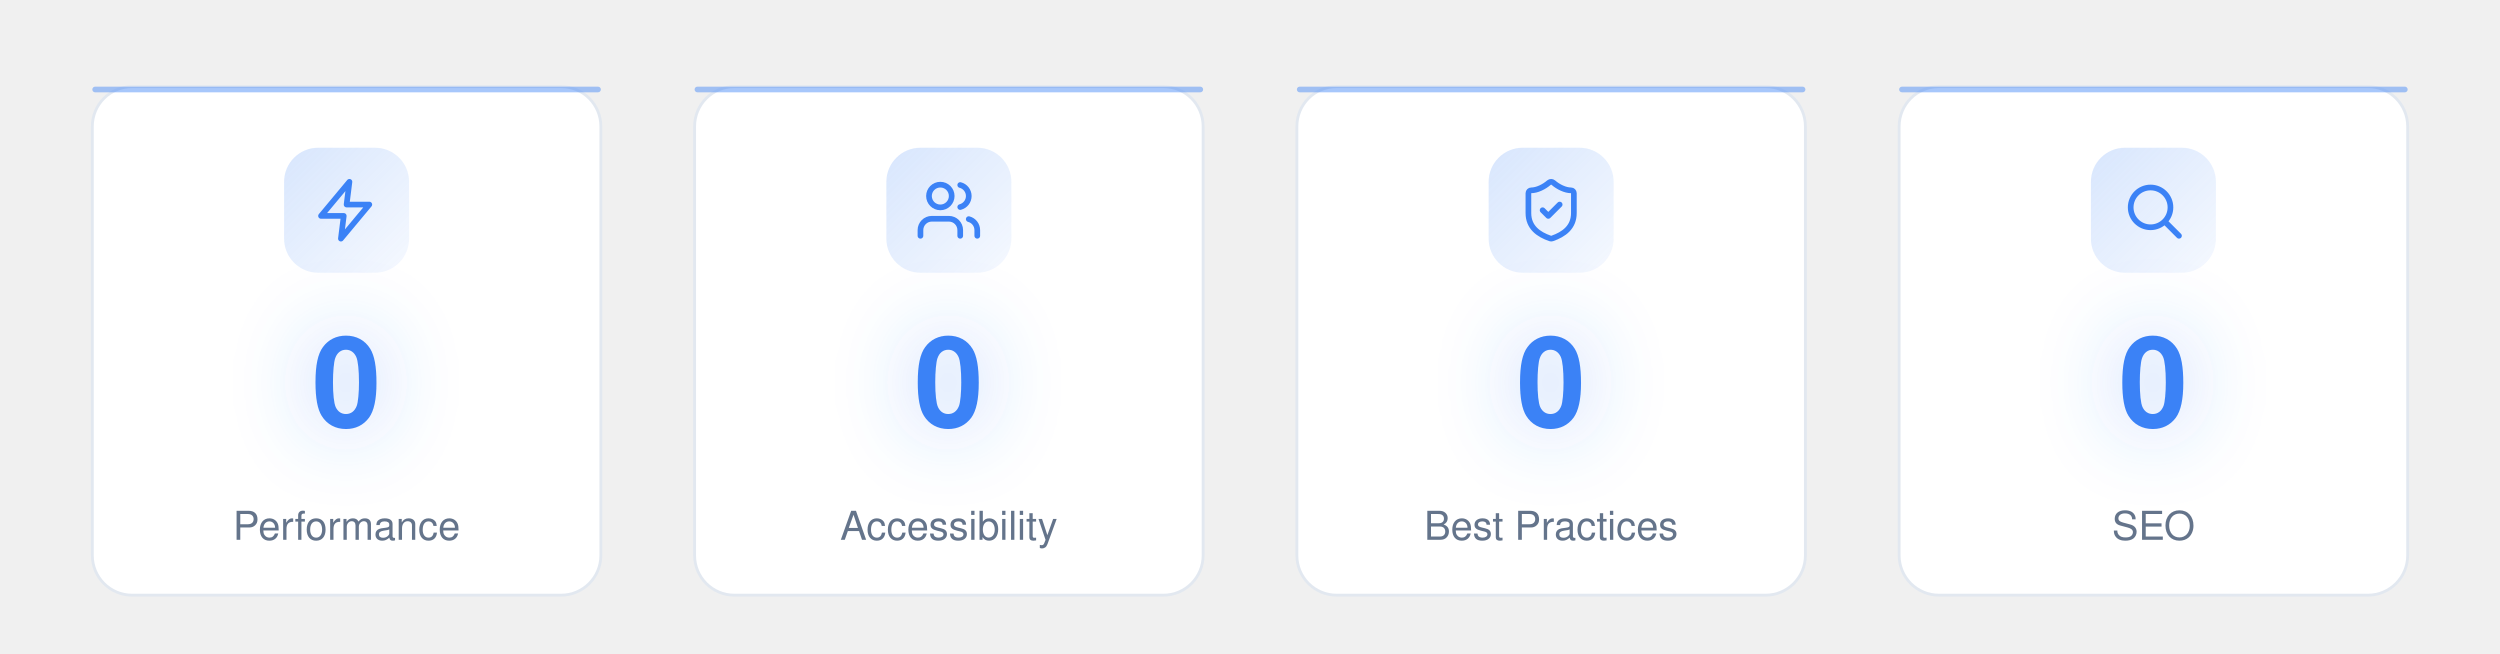
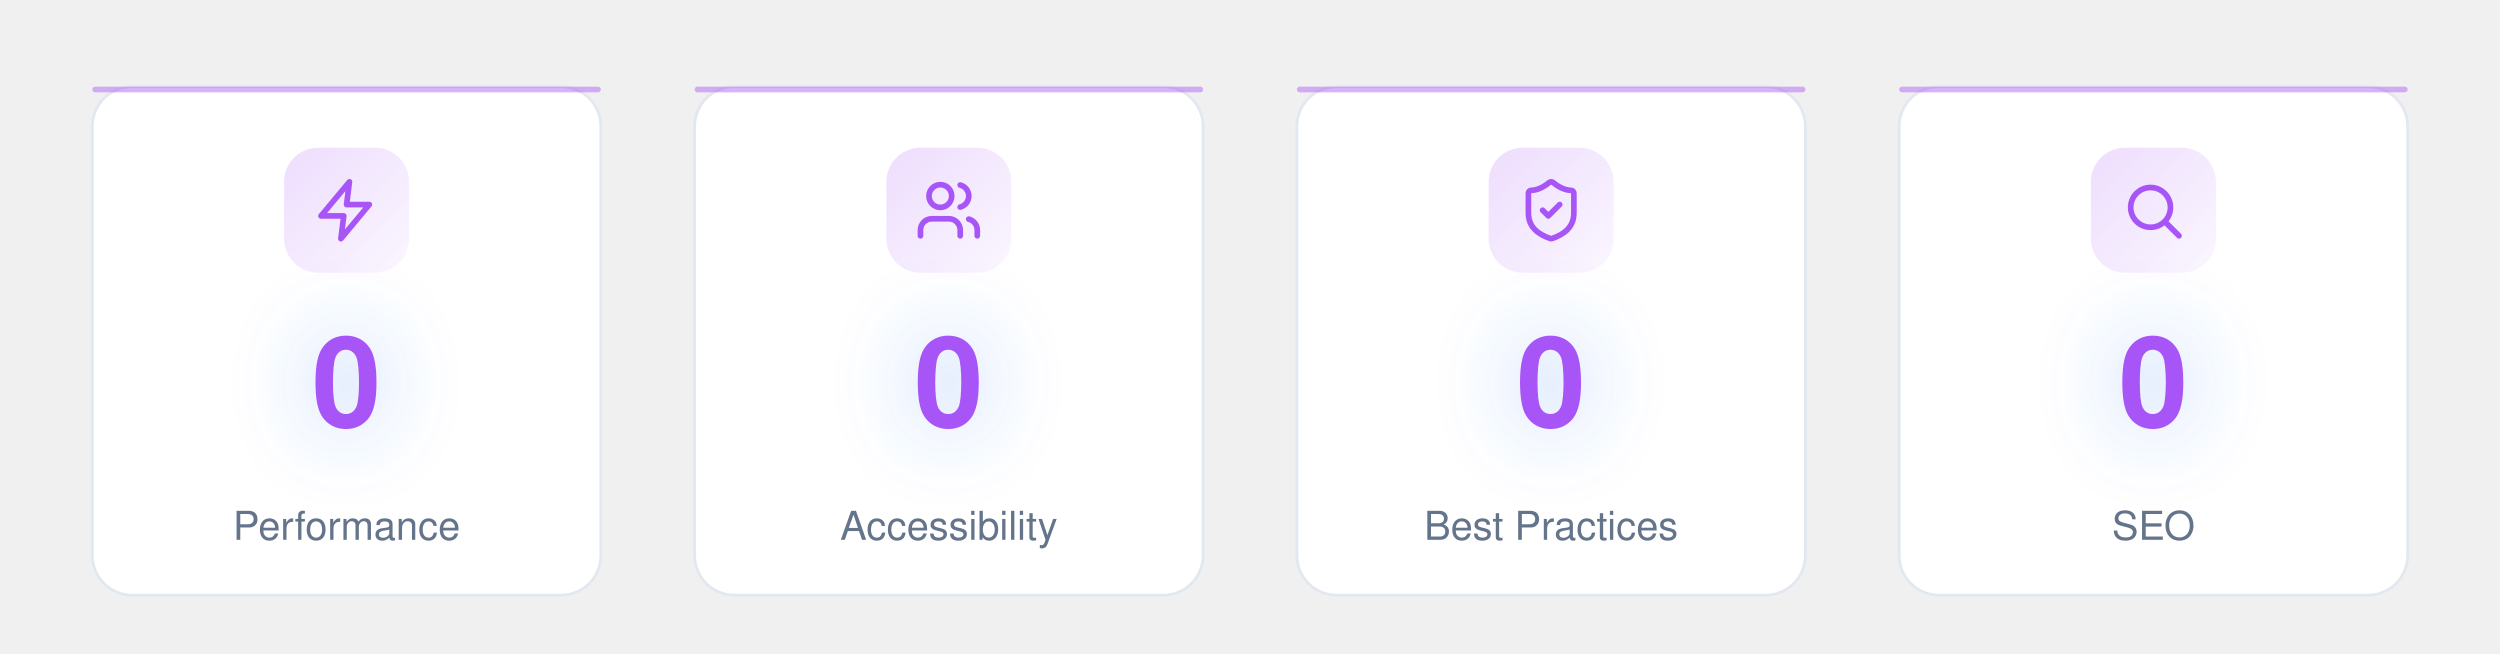
<svg xmlns="http://www.w3.org/2000/svg" width="880" height="230" viewBox="0 0 880 230" role="img" aria-label="Lighthouse 100/100/100/100 — Performance, Accessibility, Best Practices, SEO">
  <defs>
    <style>
      .card-bg     { fill: #ffffff; stroke: #e2e8f0; stroke-width: 1; }
-       .card-accent { fill: #3b82f6; opacity: 0.45; }
-       .icon-stroke { stroke: #3b82f6; stroke-width: 2; fill: none; stroke-linecap: round; stroke-linejoin: round; }
-       .num         { font-family: system-ui, -apple-system, 'Segoe UI', Helvetica, Arial, sans-serif; font-weight: 800; font-size: 44px; fill: #3b82f6; text-anchor: middle; }
+       .card-accent { fill: #a855f7; opacity: 0.45; }
+       .icon-stroke { stroke: #a855f7; stroke-width: 2; fill: none; stroke-linecap: round; stroke-linejoin: round; }
+       .num         { font-family: system-ui, -apple-system, 'Segoe UI', Helvetica, Arial, sans-serif; font-weight: 800; font-size: 44px; fill: #a855f7; text-anchor: middle; }
      .label       { font-family: system-ui, -apple-system, 'Segoe UI', Helvetica, Arial, sans-serif; font-weight: 500; font-size: 14px; fill: #64748b; text-anchor: middle; }
      .num-glow    { filter: drop-shadow(0 0 14px rgba(59,130,246,0.45)); }
    </style>
    <linearGradient id="iconGrad" x1="0" y1="0" x2="1" y2="1">
-       <stop offset="0%" stop-color="#3b82f6" stop-opacity="0.20" />
-       <stop offset="100%" stop-color="#3b82f6" stop-opacity="0.05" />
+       <stop offset="0%" stop-color="#a855f7" stop-opacity="0.20" />
+       <stop offset="100%" stop-color="#a855f7" stop-opacity="0.05" />
    </linearGradient>
    <symbol id="card" viewBox="0 0 180 180">
      <rect x="0.5" y="0.5" width="179" height="179" rx="14" ry="14" class="card-bg" />
      <rect x="0.5" y="0.5" width="179" height="2" rx="1" ry="1" class="card-accent" />
    </symbol>
  </defs>
  <g transform="translate(32,30)">
    <use href="#card" width="180" height="180" />
    <rect x="68" y="22" width="44" height="44" rx="12" fill="url(#iconGrad)" />
    <g transform="translate(78,32)" class="icon-stroke">
      <path d="M13 2 3 14h8l-1 8 10-12h-8l1-8Z" />
    </g>
    <g class="num-glow">
      <text class="num" x="90" y="120" opacity="1">
        0<animate attributeName="opacity" to="0" dur="0.01s" begin="0.25s" fill="freeze" />
      </text>
      <text class="num" x="90" y="120" opacity="0">
        20<animate attributeName="opacity" to="1" dur="0.01s" begin="0.25s" fill="freeze" />
        <animate attributeName="opacity" to="0" dur="0.01s" begin="0.50s" fill="freeze" />
      </text>
      <text class="num" x="90" y="120" opacity="0">
        40<animate attributeName="opacity" to="1" dur="0.01s" begin="0.50s" fill="freeze" />
        <animate attributeName="opacity" to="0" dur="0.01s" begin="0.75s" fill="freeze" />
      </text>
      <text class="num" x="90" y="120" opacity="0">
        60<animate attributeName="opacity" to="1" dur="0.01s" begin="0.75s" fill="freeze" />
        <animate attributeName="opacity" to="0" dur="0.01s" begin="1.00s" fill="freeze" />
      </text>
      <text class="num" x="90" y="120" opacity="0">
        80<animate attributeName="opacity" to="1" dur="0.01s" begin="1.00s" fill="freeze" />
        <animate attributeName="opacity" to="0" dur="0.01s" begin="1.25s" fill="freeze" />
      </text>
      <text class="num" x="90" y="120" opacity="0">
        100<animate attributeName="opacity" to="1" dur="0.01s" begin="1.25s" fill="freeze" />
      </text>
    </g>
    <text class="label" x="90" y="160">Performance</text>
  </g>
  <g transform="translate(244,30)">
    <use href="#card" width="180" height="180" />
    <rect x="68" y="22" width="44" height="44" rx="12" fill="url(#iconGrad)" />
    <g transform="translate(78,32)" class="icon-stroke">
      <path d="M16 21v-2a4 4 0 0 0-4-4H6a4 4 0 0 0-4 4v2" />
      <circle cx="9" cy="7" r="4" />
      <path d="M22 21v-2a4 4 0 0 0-3-3.87" />
      <path d="M16 3.13a4 4 0 0 1 0 7.75" />
    </g>
    <g class="num-glow">
      <text class="num" x="90" y="120" opacity="1">
        0<animate attributeName="opacity" to="0" dur="0.01s" begin="0.33s" fill="freeze" />
      </text>
      <text class="num" x="90" y="120" opacity="0">
        20<animate attributeName="opacity" to="1" dur="0.01s" begin="0.33s" fill="freeze" />
        <animate attributeName="opacity" to="0" dur="0.01s" begin="0.58s" fill="freeze" />
      </text>
      <text class="num" x="90" y="120" opacity="0">
        40<animate attributeName="opacity" to="1" dur="0.01s" begin="0.58s" fill="freeze" />
        <animate attributeName="opacity" to="0" dur="0.01s" begin="0.83s" fill="freeze" />
      </text>
      <text class="num" x="90" y="120" opacity="0">
        60<animate attributeName="opacity" to="1" dur="0.01s" begin="0.83s" fill="freeze" />
        <animate attributeName="opacity" to="0" dur="0.01s" begin="1.08s" fill="freeze" />
      </text>
      <text class="num" x="90" y="120" opacity="0">
        80<animate attributeName="opacity" to="1" dur="0.01s" begin="1.08s" fill="freeze" />
        <animate attributeName="opacity" to="0" dur="0.01s" begin="1.33s" fill="freeze" />
      </text>
      <text class="num" x="90" y="120" opacity="0">
        100<animate attributeName="opacity" to="1" dur="0.01s" begin="1.33s" fill="freeze" />
      </text>
    </g>
    <text class="label" x="90" y="160">Accessibility</text>
  </g>
  <g transform="translate(456,30)">
    <use href="#card" width="180" height="180" />
    <rect x="68" y="22" width="44" height="44" rx="12" fill="url(#iconGrad)" />
    <g transform="translate(78,32)" class="icon-stroke">
      <path d="M20 13c0 5-3.5 7.5-7.66 8.95a1 1 0 0 1-.67-.01C7.5 20.5 4 18 4 13V6a1 1 0 0 1 1-1c2 0 4.5-1.2 6.24-2.72a1.17 1.17 0 0 1 1.52 0C14.51 3.81 17 5 19 5a1 1 0 0 1 1 1Z" />
      <path d="m9 12 2 2 4-4" />
    </g>
    <g class="num-glow">
      <text class="num" x="90" y="120" opacity="1">
        0<animate attributeName="opacity" to="0" dur="0.01s" begin="0.41s" fill="freeze" />
      </text>
      <text class="num" x="90" y="120" opacity="0">
        20<animate attributeName="opacity" to="1" dur="0.01s" begin="0.41s" fill="freeze" />
        <animate attributeName="opacity" to="0" dur="0.01s" begin="0.66s" fill="freeze" />
      </text>
      <text class="num" x="90" y="120" opacity="0">
        40<animate attributeName="opacity" to="1" dur="0.01s" begin="0.66s" fill="freeze" />
        <animate attributeName="opacity" to="0" dur="0.01s" begin="0.91s" fill="freeze" />
      </text>
      <text class="num" x="90" y="120" opacity="0">
        60<animate attributeName="opacity" to="1" dur="0.01s" begin="0.91s" fill="freeze" />
        <animate attributeName="opacity" to="0" dur="0.01s" begin="1.16s" fill="freeze" />
      </text>
      <text class="num" x="90" y="120" opacity="0">
        80<animate attributeName="opacity" to="1" dur="0.01s" begin="1.16s" fill="freeze" />
        <animate attributeName="opacity" to="0" dur="0.01s" begin="1.41s" fill="freeze" />
      </text>
      <text class="num" x="90" y="120" opacity="0">
        100<animate attributeName="opacity" to="1" dur="0.01s" begin="1.41s" fill="freeze" />
      </text>
    </g>
    <text class="label" x="90" y="160">Best Practices</text>
  </g>
  <g transform="translate(668,30)">
    <use href="#card" width="180" height="180" />
    <rect x="68" y="22" width="44" height="44" rx="12" fill="url(#iconGrad)" />
    <g transform="translate(78,32)" class="icon-stroke">
      <circle cx="11" cy="11" r="7" />
      <path d="m21 21-4.3-4.3" />
    </g>
    <g class="num-glow">
      <text class="num" x="90" y="120" opacity="1">
        0<animate attributeName="opacity" to="0" dur="0.01s" begin="0.49s" fill="freeze" />
      </text>
      <text class="num" x="90" y="120" opacity="0">
        20<animate attributeName="opacity" to="1" dur="0.01s" begin="0.49s" fill="freeze" />
        <animate attributeName="opacity" to="0" dur="0.01s" begin="0.74s" fill="freeze" />
      </text>
      <text class="num" x="90" y="120" opacity="0">
        40<animate attributeName="opacity" to="1" dur="0.01s" begin="0.74s" fill="freeze" />
        <animate attributeName="opacity" to="0" dur="0.01s" begin="0.99s" fill="freeze" />
      </text>
      <text class="num" x="90" y="120" opacity="0">
        60<animate attributeName="opacity" to="1" dur="0.01s" begin="0.99s" fill="freeze" />
        <animate attributeName="opacity" to="0" dur="0.01s" begin="1.24s" fill="freeze" />
      </text>
      <text class="num" x="90" y="120" opacity="0">
        80<animate attributeName="opacity" to="1" dur="0.01s" begin="1.24s" fill="freeze" />
        <animate attributeName="opacity" to="0" dur="0.01s" begin="1.49s" fill="freeze" />
      </text>
      <text class="num" x="90" y="120" opacity="0">
        100<animate attributeName="opacity" to="1" dur="0.01s" begin="1.49s" fill="freeze" />
      </text>
    </g>
    <text class="label" x="90" y="160">SEO</text>
  </g>
</svg>
